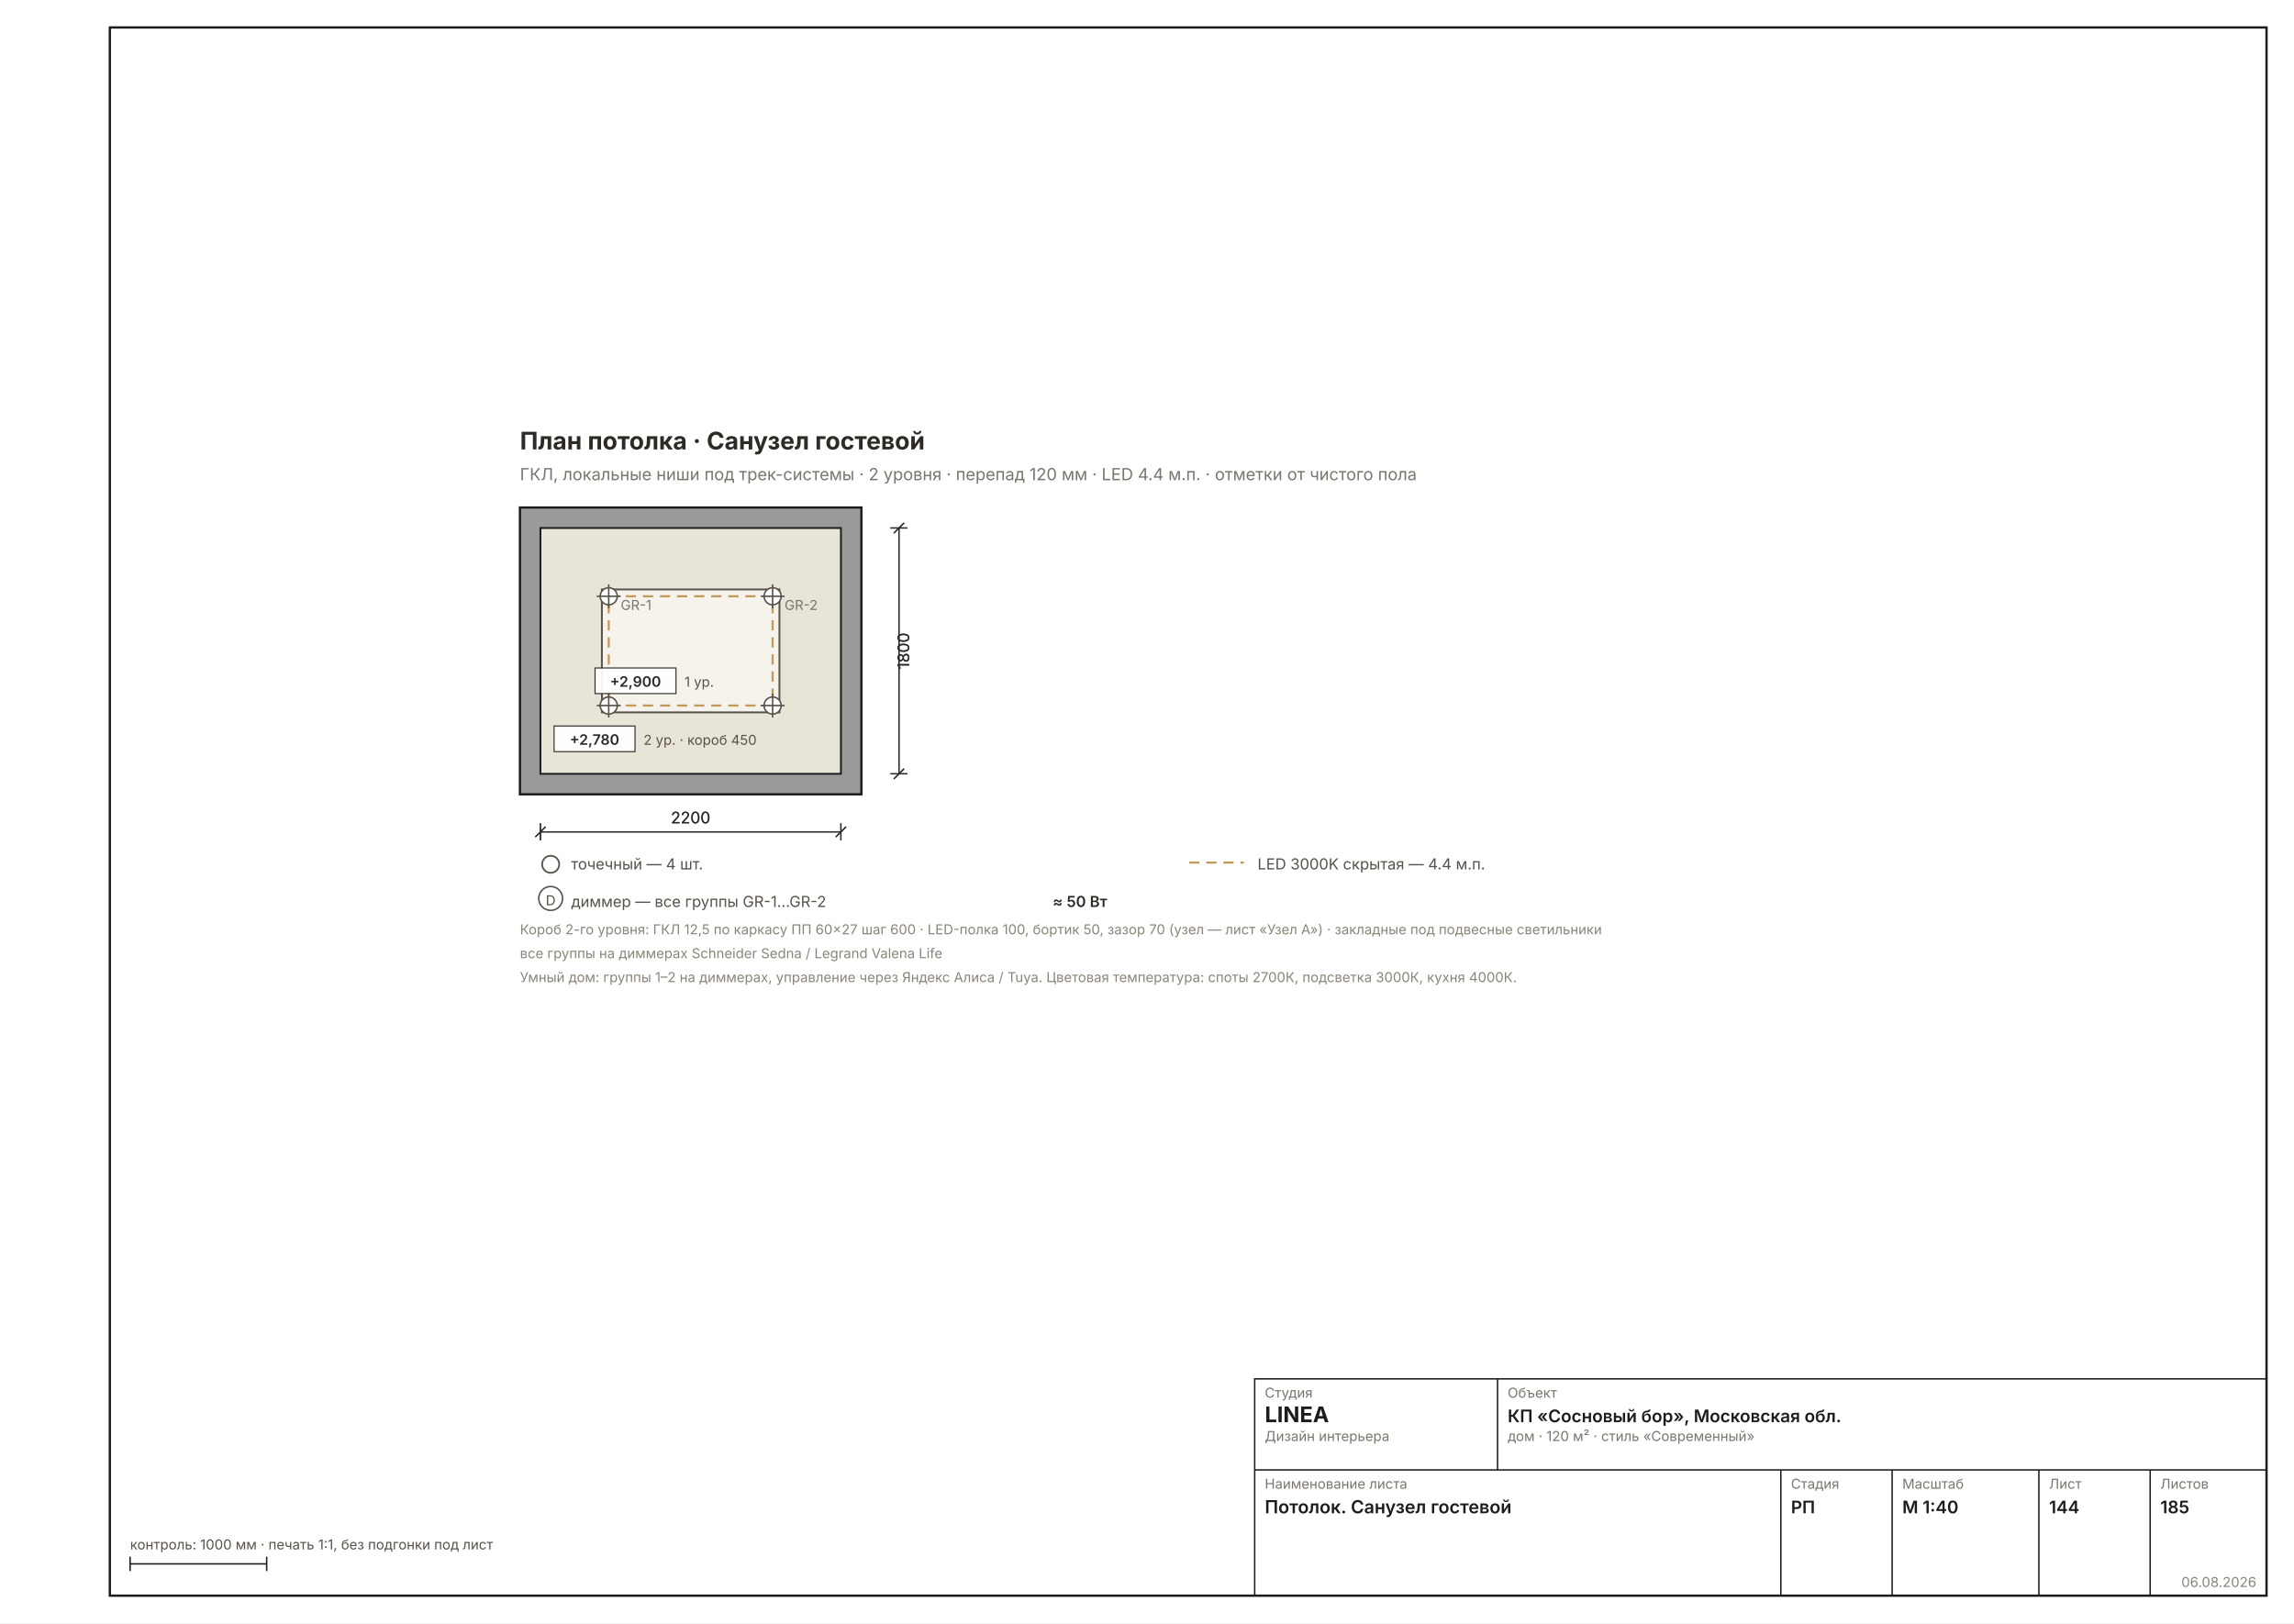
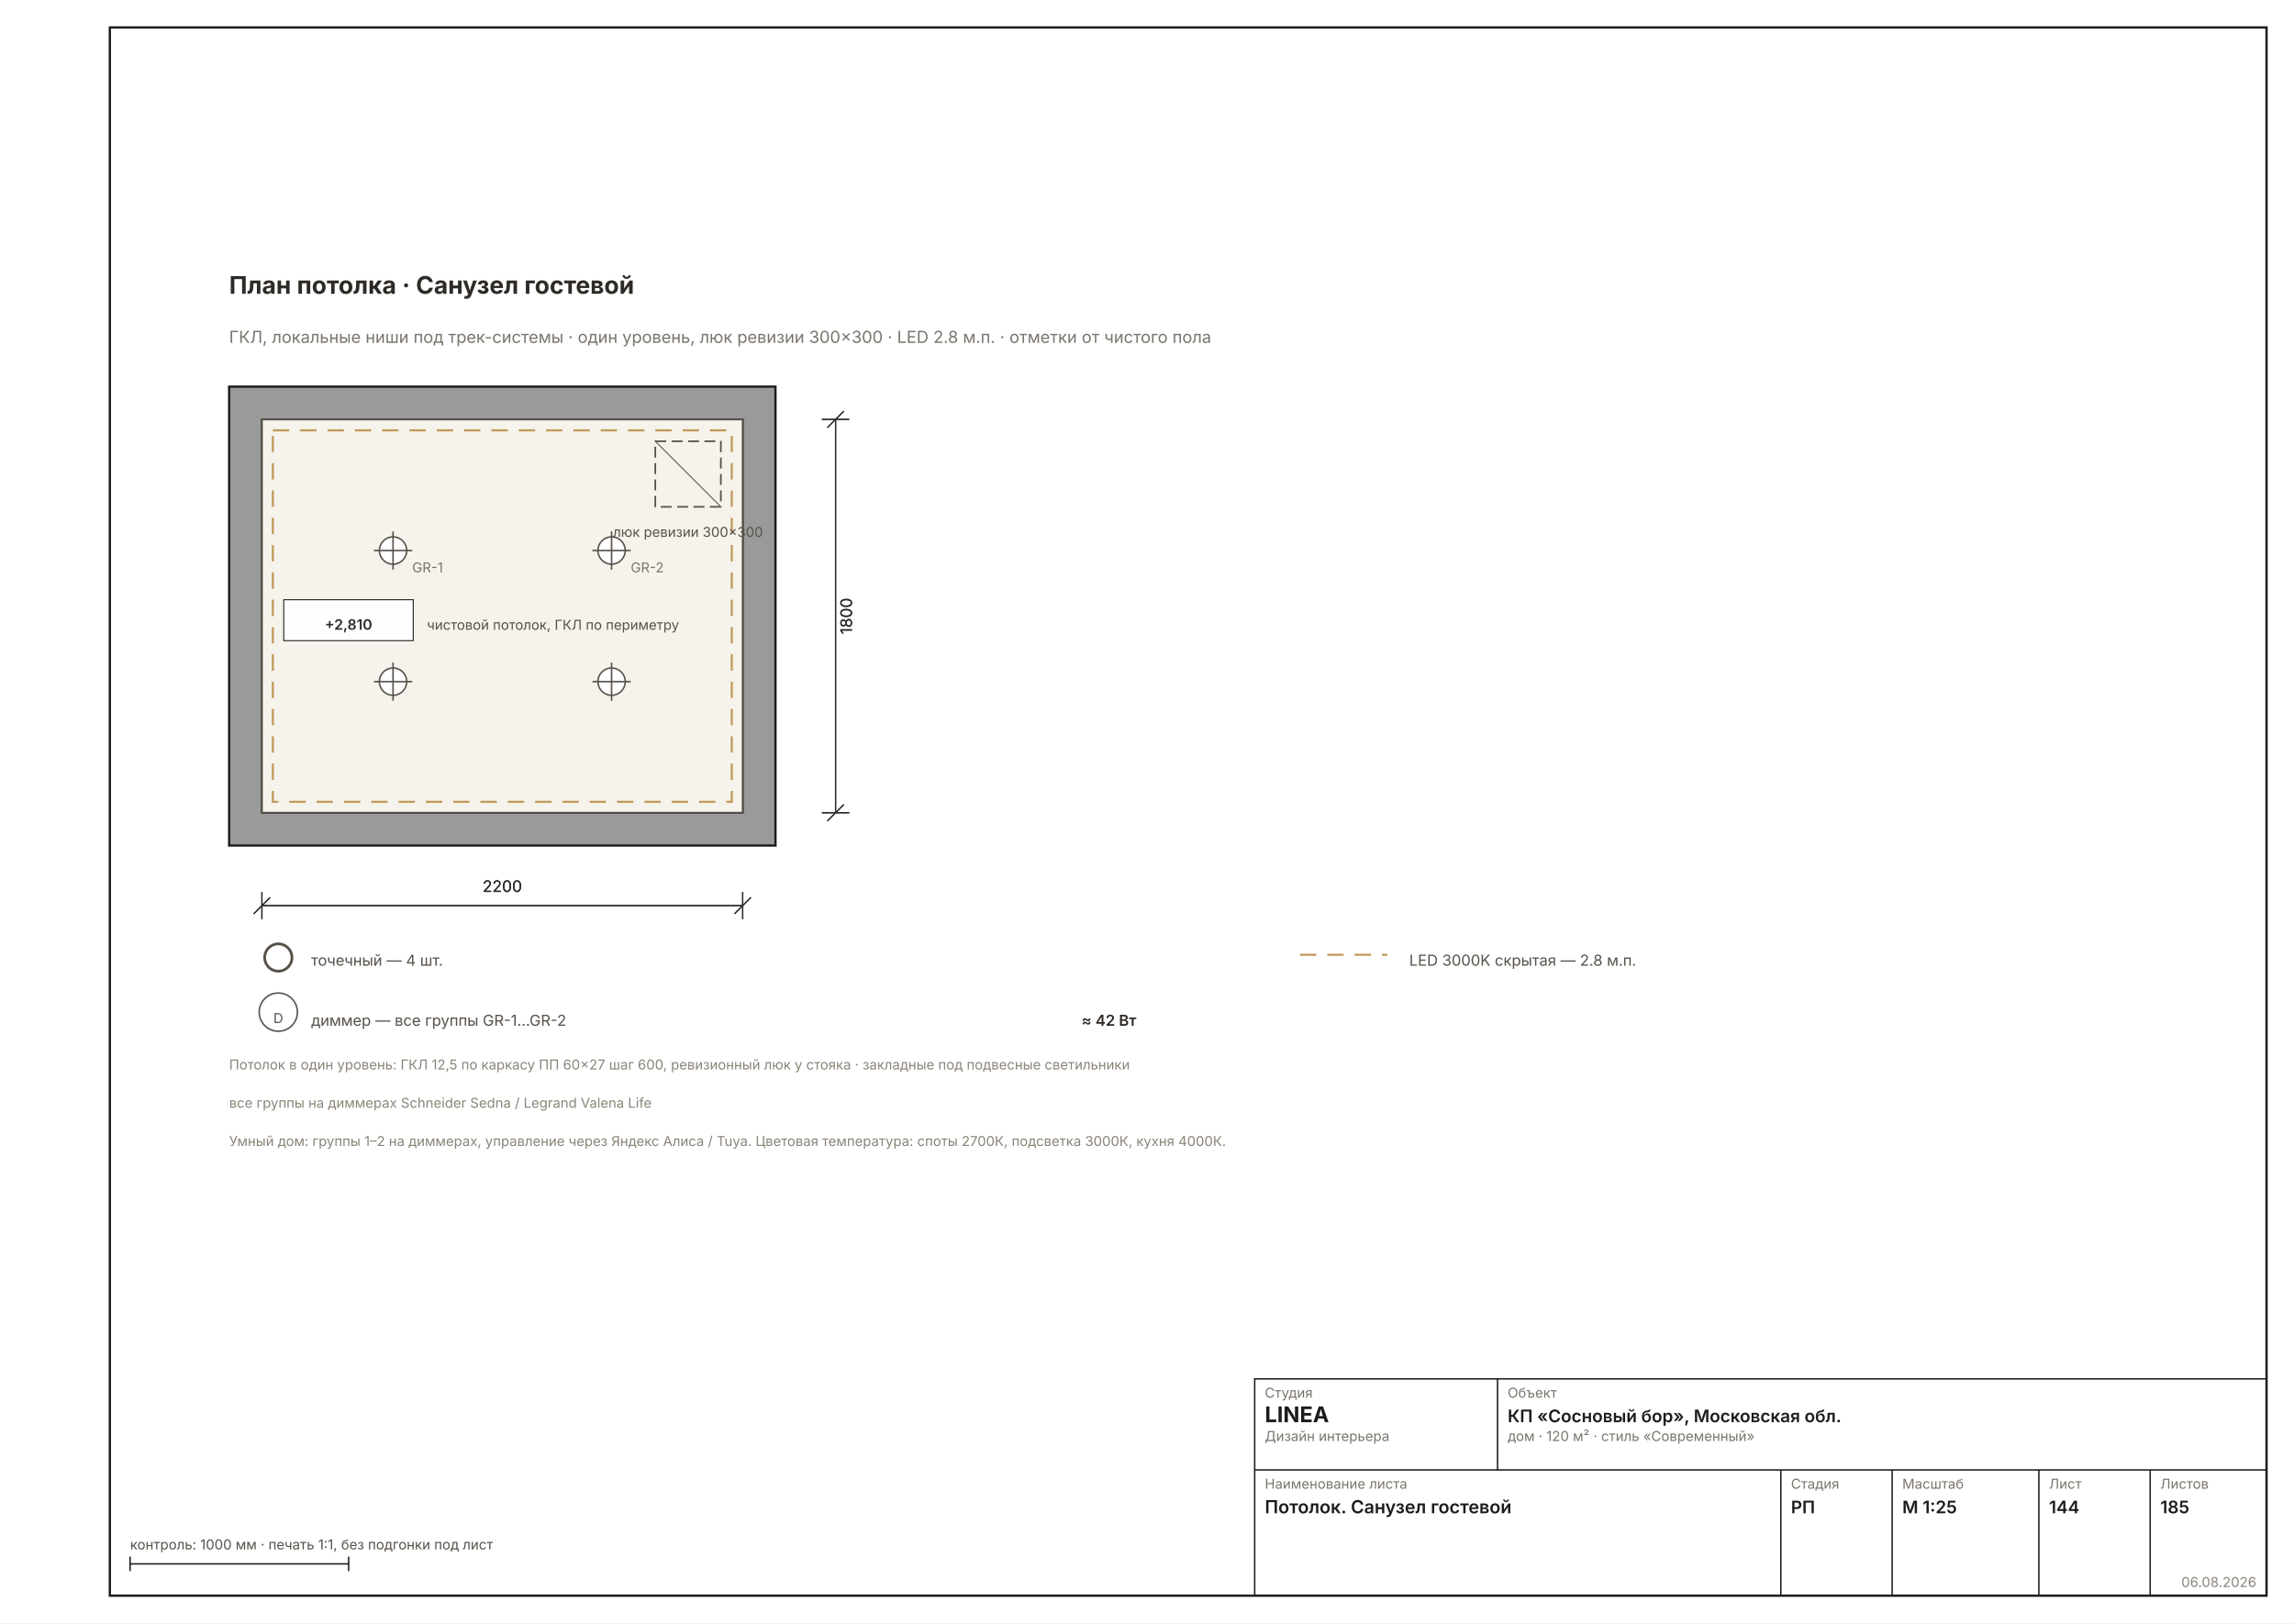
- <svg xmlns="http://www.w3.org/2000/svg" width="1587" height="1123" viewBox="0 0 1587 1123" font-family="Inter, &quot;Helvetica Neue&quot;, Arial, sans-serif" data-sheet="ceiling-room" data-scale="1:40">
+ <svg xmlns="http://www.w3.org/2000/svg" width="1587" height="1123" viewBox="0 0 1587 1123" font-family="Inter, &quot;Helvetica Neue&quot;, Arial, sans-serif" data-sheet="ceiling-room" data-scale="1:25">
  <rect width="1587" height="1123" fill="#FFFFFF" />
  <rect x="76" y="19" width="1492" height="1085" fill="none" stroke="#1C1C1C" stroke-width="1.6" />
-   <g transform="translate(267.5759 259.0044) scale(1.1811)">
+   <g transform="translate(11.11824 120.0992) scale(1.8898)">
    <defs>
      <pattern id="rh144" width="7" height="7" patternUnits="userSpaceOnUse" patternTransform="rotate(45)">
        <rect width="7" height="7" fill="#9A9A9A" />
-         <line x1="0" y1="0" x2="0" y2="7" stroke="#6E6E6E" stroke-width="1.78" />
+         <line x1="0" y1="0" x2="0" y2="7" stroke="#6E6E6E" stroke-width="1.11" />
      </pattern>
    </defs>
-     <rect x="78" y="78" width="200" height="168" fill="#9A9A9A" stroke="#1C1C1C" stroke-width="1.33" />
-     <rect x="90" y="90" width="176" height="144" fill="#E9E4D8" stroke="#1C1C1C" stroke-width="1.07" />
-     <rect x="126" y="126" width="104" height="72" fill="#F6F3EC" stroke="#57514A" stroke-width="1.07" />
-     <rect x="130" y="130" width="96" height="64" fill="none" stroke="#C29A5B" stroke-width="1.24" stroke-dasharray="6 4" />
-     <g stroke="#57514A" stroke-width="0.89">
-       <circle cx="130" cy="130" r="5" fill="#FFF" />
-       <line x1="123" y1="130" x2="137" y2="130" />
-       <line x1="130" y1="123" x2="130" y2="137" />
+     <rect x="78" y="78" width="200" height="168" fill="#9A9A9A" stroke="#1C1C1C" stroke-width="0.83" />
+     <rect x="90" y="90" width="176" height="144" fill="#E9E4D8" stroke="#1C1C1C" stroke-width="0.67" />
+     <rect x="90" y="90" width="176" height="144" fill="#F6F3EC" stroke="#57514A" stroke-width="0.67" />
+     <rect x="94" y="94" width="168" height="136" fill="none" stroke="#C29A5B" stroke-width="0.78" stroke-dasharray="6 4" />
+     <g stroke="#57514A" stroke-width="0.56">
+       <circle cx="138" cy="138" r="5" fill="#FFF" />
+       <line x1="131" y1="138" x2="145" y2="138" />
+       <line x1="138" y1="131" x2="138" y2="145" />
    </g>
-     <text x="137" y="138" font-size="8.00" fill="#7A756D">GR-1</text>
-     <g stroke="#57514A" stroke-width="0.89">
-       <circle cx="130" cy="194" r="5" fill="#FFF" />
-       <line x1="123" y1="194" x2="137" y2="194" />
-       <line x1="130" y1="187" x2="130" y2="201" />
+     <text x="145" y="146" font-size="5.00" fill="#7A756D">GR-1</text>
+     <g stroke="#57514A" stroke-width="0.56">
+       <circle cx="138" cy="186" r="5" fill="#FFF" />
+       <line x1="131" y1="186" x2="145" y2="186" />
+       <line x1="138" y1="179" x2="138" y2="193" />
    </g>
-     <g stroke="#57514A" stroke-width="0.89">
-       <circle cx="226" cy="130" r="5" fill="#FFF" />
-       <line x1="219" y1="130" x2="233" y2="130" />
-       <line x1="226" y1="123" x2="226" y2="137" />
+     <g stroke="#57514A" stroke-width="0.56">
+       <circle cx="218" cy="138" r="5" fill="#FFF" />
+       <line x1="211" y1="138" x2="225" y2="138" />
+       <line x1="218" y1="131" x2="218" y2="145" />
    </g>
-     <text x="233" y="138" font-size="8.00" fill="#7A756D">GR-2</text>
-     <g stroke="#57514A" stroke-width="0.89">
-       <circle cx="226" cy="194" r="5" fill="#FFF" />
-       <line x1="219" y1="194" x2="233" y2="194" />
-       <line x1="226" y1="187" x2="226" y2="201" />
+     <text x="225" y="146" font-size="5.00" fill="#7A756D">GR-2</text>
+     <g stroke="#57514A" stroke-width="0.56">
+       <circle cx="218" cy="186" r="5" fill="#FFF" />
+       <line x1="211" y1="186" x2="225" y2="186" />
+       <line x1="218" y1="179" x2="218" y2="193" />
    </g>
    <g data-el="chain">
-       <g data-el="dim" stroke="#2A2A2A" stroke-width="0.71" fill="none">
+       <g data-el="dim" stroke="#2A2A2A" stroke-width="0.44" fill="none">
        <line x1="90" y1="268" x2="266" y2="268" />
        <line x1="90" y1="263" x2="90" y2="273" />
        <line x1="266" y1="263" x2="266" y2="273" />
        <line x1="87" y1="271" x2="93" y2="265" />
        <line x1="263" y1="271" x2="269" y2="265" />
      </g>
-       <text x="178" y="263" font-size="9.33" fill="#2A2A2A" text-anchor="middle">2200</text>
+       <text x="178" y="263" font-size="5.83" fill="#2A2A2A" text-anchor="middle">2200</text>
    </g>
    <g data-el="chain">
-       <g data-el="dim" stroke="#2A2A2A" stroke-width="0.71" fill="none">
+       <g data-el="dim" stroke="#2A2A2A" stroke-width="0.44" fill="none">
        <line x1="300" y1="90" x2="300" y2="234" />
        <line x1="295" y1="90" x2="305" y2="90" />
        <line x1="295" y1="234" x2="305" y2="234" />
        <line x1="297" y1="93" x2="303" y2="87" />
        <line x1="297" y1="237" x2="303" y2="231" />
      </g>
-       <text x="306" y="162" font-size="9.33" fill="#2A2A2A" transform="rotate(-90 306 162)" text-anchor="middle">1800</text>
+       <text x="306" y="162" font-size="5.83" fill="#2A2A2A" transform="rotate(-90 306 162)" text-anchor="middle">1800</text>
    </g>
+     <rect x="234" y="98" width="24" height="24" fill="none" stroke="#57514A" stroke-width="0.61" stroke-dasharray="4 2" />
+     <line x1="234" y1="98" x2="258" y2="122" stroke="#57514A" stroke-width="0.36" />
+     <text x="246" y="133" font-size="5.00" fill="#57514A" text-anchor="middle">люк ревизии 300×300</text>
    <g data-el="level">
-       <rect x="98" y="206" width="47.4" height="15" fill="#FFFFFFEE" stroke="#2A2A2A" stroke-width="0.62" />
-       <text x="121.7" y="217" font-size="8.45" font-weight="600" fill="#2A2A2A" text-anchor="middle">+2,780</text>
+       <rect x="98" y="156" width="47.4" height="15" fill="#FFFFFFEE" stroke="#2A2A2A" stroke-width="0.39" />
+       <text x="121.7" y="167" font-size="5.28" font-weight="600" fill="#2A2A2A" text-anchor="middle">+2,810</text>
    </g>
-     <text x="150.4" y="217" font-size="8.00" fill="#57514A">2 ур. · короб 450</text>
-     <g font-size="8.89" fill="#2E2A26" />
-     <g data-el="level">
-       <rect x="122" y="172" width="47.4" height="15" fill="#FFFFFFEE" stroke="#2A2A2A" stroke-width="0.62" />
-       <text x="145.7" y="183" font-size="8.45" font-weight="600" fill="#2A2A2A" text-anchor="middle">+2,900</text>
-     </g>
-     <text x="174.4" y="183" font-size="8.00" fill="#57514A">1 ур.</text>
-     <text x="78" y="44" font-size="14.22" font-weight="700" fill="#2E2A26">План потолка · Санузел гостевой</text>
-     <text x="78" y="62" font-size="9.78" fill="#7A756D">ГКЛ, локальные ниши под трек-системы · 2 уровня · перепад 120 мм · LED 4.4 м.п. · отметки от чистого пола</text>
-     <g data-el="dim" stroke="#2A2A2A" stroke-width="0.71" fill="none">
+     <text x="150.4" y="167" font-size="5.00" fill="#57514A">чистовой потолок, ГКЛ по периметру</text>
+     <g font-size="5.56" fill="#2E2A26" />
+     <text x="78" y="44" font-size="8.89" font-weight="700" fill="#2E2A26">План потолка · Санузел гостевой</text>
+     <text x="78" y="62" font-size="6.11" fill="#7A756D">ГКЛ, локальные ниши под трек-системы · один уровень, люк ревизии 300×300 · LED 2.8 м.п. · отметки от чистого пола</text>
+     <g data-el="dim" stroke="#2A2A2A" stroke-width="0.44" fill="none">
      <line x1="90" y1="268" x2="266" y2="268" />
      <line x1="90" y1="263" x2="90" y2="273" />
      <line x1="266" y1="263" x2="266" y2="273" />
      <line x1="87" y1="271" x2="93" y2="265" />
      <line x1="263" y1="271" x2="269" y2="265" />
    </g>
-     <text x="178" y="263" font-size="9.33" fill="#2A2A2A" text-anchor="middle">2200</text>
-     <g data-el="dim" stroke="#2A2A2A" stroke-width="0.71" fill="none">
+     <text x="178" y="263" font-size="5.83" fill="#2A2A2A" text-anchor="middle">2200</text>
+     <g data-el="dim" stroke="#2A2A2A" stroke-width="0.44" fill="none">
      <line x1="300" y1="90" x2="300" y2="234" />
      <line x1="295" y1="90" x2="305" y2="90" />
      <line x1="295" y1="234" x2="305" y2="234" />
      <line x1="297" y1="93" x2="303" y2="87" />
      <line x1="297" y1="237" x2="303" y2="231" />
    </g>
-     <text x="306" y="162" font-size="9.33" fill="#2A2A2A" transform="rotate(-90 306 162)" text-anchor="middle">1800</text>
-     <g font-size="8.89" fill="#57514A">
+     <text x="306" y="162" font-size="5.83" fill="#2A2A2A" transform="rotate(-90 306 162)" text-anchor="middle">1800</text>
+     <g font-size="5.56" fill="#57514A">
      <circle cx="96" cy="287" r="5" fill="#FFF" stroke="#57514A" />
      <text x="108" y="290">точечный — 4 шт.</text>
-       <line x1="470" y1="286" x2="502" y2="286" stroke="#C29A5B" stroke-width="1.24" stroke-dasharray="6 4" />
-       <text x="510" y="290">LED 3000K скрытая — 4.4 м.п.</text>
-       <circle cx="96" cy="307" r="7" fill="none" stroke="#57514A" stroke-width="0.89" />
-       <text x="96" y="311" font-size="8.00" text-anchor="middle" fill="#57514A">D</text>
+       <line x1="470" y1="286" x2="502" y2="286" stroke="#C29A5B" stroke-width="0.78" stroke-dasharray="6 4" />
+       <text x="510" y="290">LED 3000K скрытая — 2.8 м.п.</text>
+       <circle cx="96" cy="307" r="7" fill="none" stroke="#57514A" stroke-width="0.56" />
+       <text x="96" y="311" font-size="5.00" text-anchor="middle" fill="#57514A">D</text>
      <text x="108" y="312">диммер — все группы GR-1…GR-2</text>
-       <text x="390" y="312" font-weight="600" fill="#2E2A26">≈ 50 Вт</text>
+       <text x="390" y="312" font-weight="600" fill="#2E2A26">≈ 42 Вт</text>
    </g>
-     <text x="78" y="328" font-size="8.00" fill="#8A8478">Короб 2-го уровня: ГКЛ 12,5 по каркасу ПП 60×27 шаг 600 · LED-полка 100, бортик 50, зазор 70 (узел — лист «Узел А») · закладные под подвесные светильники</text>
-     <text x="78" y="342" font-size="8.00" fill="#8A8478">все группы на диммерах Schneider Sedna / Legrand Valena Life</text>
-     <text x="78" y="356" font-size="8.00" fill="#8A8478">Умный дом: группы 1–2 на диммерах, управление через Яндекс Алиса / Tuya. Цветовая температура: споты 2700К, подсветка 3000К, кухня 4000К.</text>
+     <text x="78" y="328" font-size="5.00" fill="#8A8478">Потолок в один уровень: ГКЛ 12,5 по каркасу ПП 60×27 шаг 600, ревизионный люк у стояка · закладные под подвесные светильники</text>
+     <text x="78" y="342" font-size="5.00" fill="#8A8478">все группы на диммерах Schneider Sedna / Legrand Valena Life</text>
+     <text x="78" y="356" font-size="5.00" fill="#8A8478">Умный дом: группы 1–2 на диммерах, управление через Яндекс Алиса / Tuya. Цветовая температура: споты 2700К, подсветка 3000К, кухня 4000К.</text>
  </g>
  <g data-el="stamp" stroke="#1C1C1C" stroke-width="1" fill="none">
    <rect x="868" y="954" width="700" height="150" />
    <line x1="868" y1="1017" x2="1568" y2="1017" />
    <line x1="1036" y1="954" x2="1036" y2="1017" />
    <line x1="1232" y1="1017" x2="1232" y2="1104" />
    <line x1="1309" y1="1017" x2="1309" y2="1104" />
    <line x1="1410.5" y1="1017" x2="1410.5" y2="1104" />
    <line x1="1487.5" y1="1017" x2="1487.5" y2="1104" />
  </g>
  <text x="875" y="967" font-size="9.5" fill="#7A756D">Студия</text>
  <text x="875" y="984" font-size="15" font-weight="700" fill="#1C1C1C">LINEA</text>
  <text x="875" y="997" font-size="9.5" fill="#7A756D">Дизайн интерьера</text>
  <text x="1043" y="967" font-size="9.5" fill="#7A756D">Объект</text>
  <text x="1043" y="984" font-size="12" font-weight="600" fill="#1C1C1C">КП «Сосновый бор», Московская обл.</text>
  <text x="1043" y="997" font-size="9.5" fill="#7A756D">дом · 120 м² · стиль «Современный»</text>
  <text x="875" y="1030" font-size="9.5" fill="#7A756D">Наименование листа</text>
  <text x="875" y="1047" font-size="12.5" font-weight="600" fill="#1C1C1C">Потолок. Санузел гостевой</text>
  <text x="1239" y="1030" font-size="9.5" fill="#7A756D">Стадия</text>
  <text x="1239" y="1047" font-size="12" font-weight="600" fill="#1C1C1C">РП</text>
  <text x="1316" y="1030" font-size="9.5" fill="#7A756D">Масштаб</text>
-   <text x="1316" y="1047" font-size="12" font-weight="600" fill="#1C1C1C">М 1:40</text>
+   <text x="1316" y="1047" font-size="12" font-weight="600" fill="#1C1C1C">М 1:25</text>
  <text x="1417.5" y="1030" font-size="9.5" fill="#7A756D">Лист</text>
  <text x="1417.5" y="1047" font-size="12" font-weight="600" fill="#1C1C1C">144</text>
  <text x="1494.5" y="1030" font-size="9.5" fill="#7A756D">Листов</text>
  <text x="1494.5" y="1047" font-size="12" font-weight="600" fill="#1C1C1C">185</text>
  <text x="1561" y="1098" font-size="9.5" fill="#8A8478" text-anchor="end">06.08.2026</text>
  <g stroke="#1C1C1C" stroke-width="1">
-     <line x1="90" y1="1082" x2="184.488" y2="1082" />
+     <line x1="90" y1="1082" x2="241.184" y2="1082" />
    <line x1="90" y1="1077" x2="90" y2="1087" />
-     <line x1="184.488" y1="1077" x2="184.488" y2="1087" />
+     <line x1="241.184" y1="1077" x2="241.184" y2="1087" />
  </g>
  <text x="90" y="1072" font-size="9.5" fill="#57514A">контроль: 1000 мм · печать 1:1, без подгонки под лист</text>
</svg>
